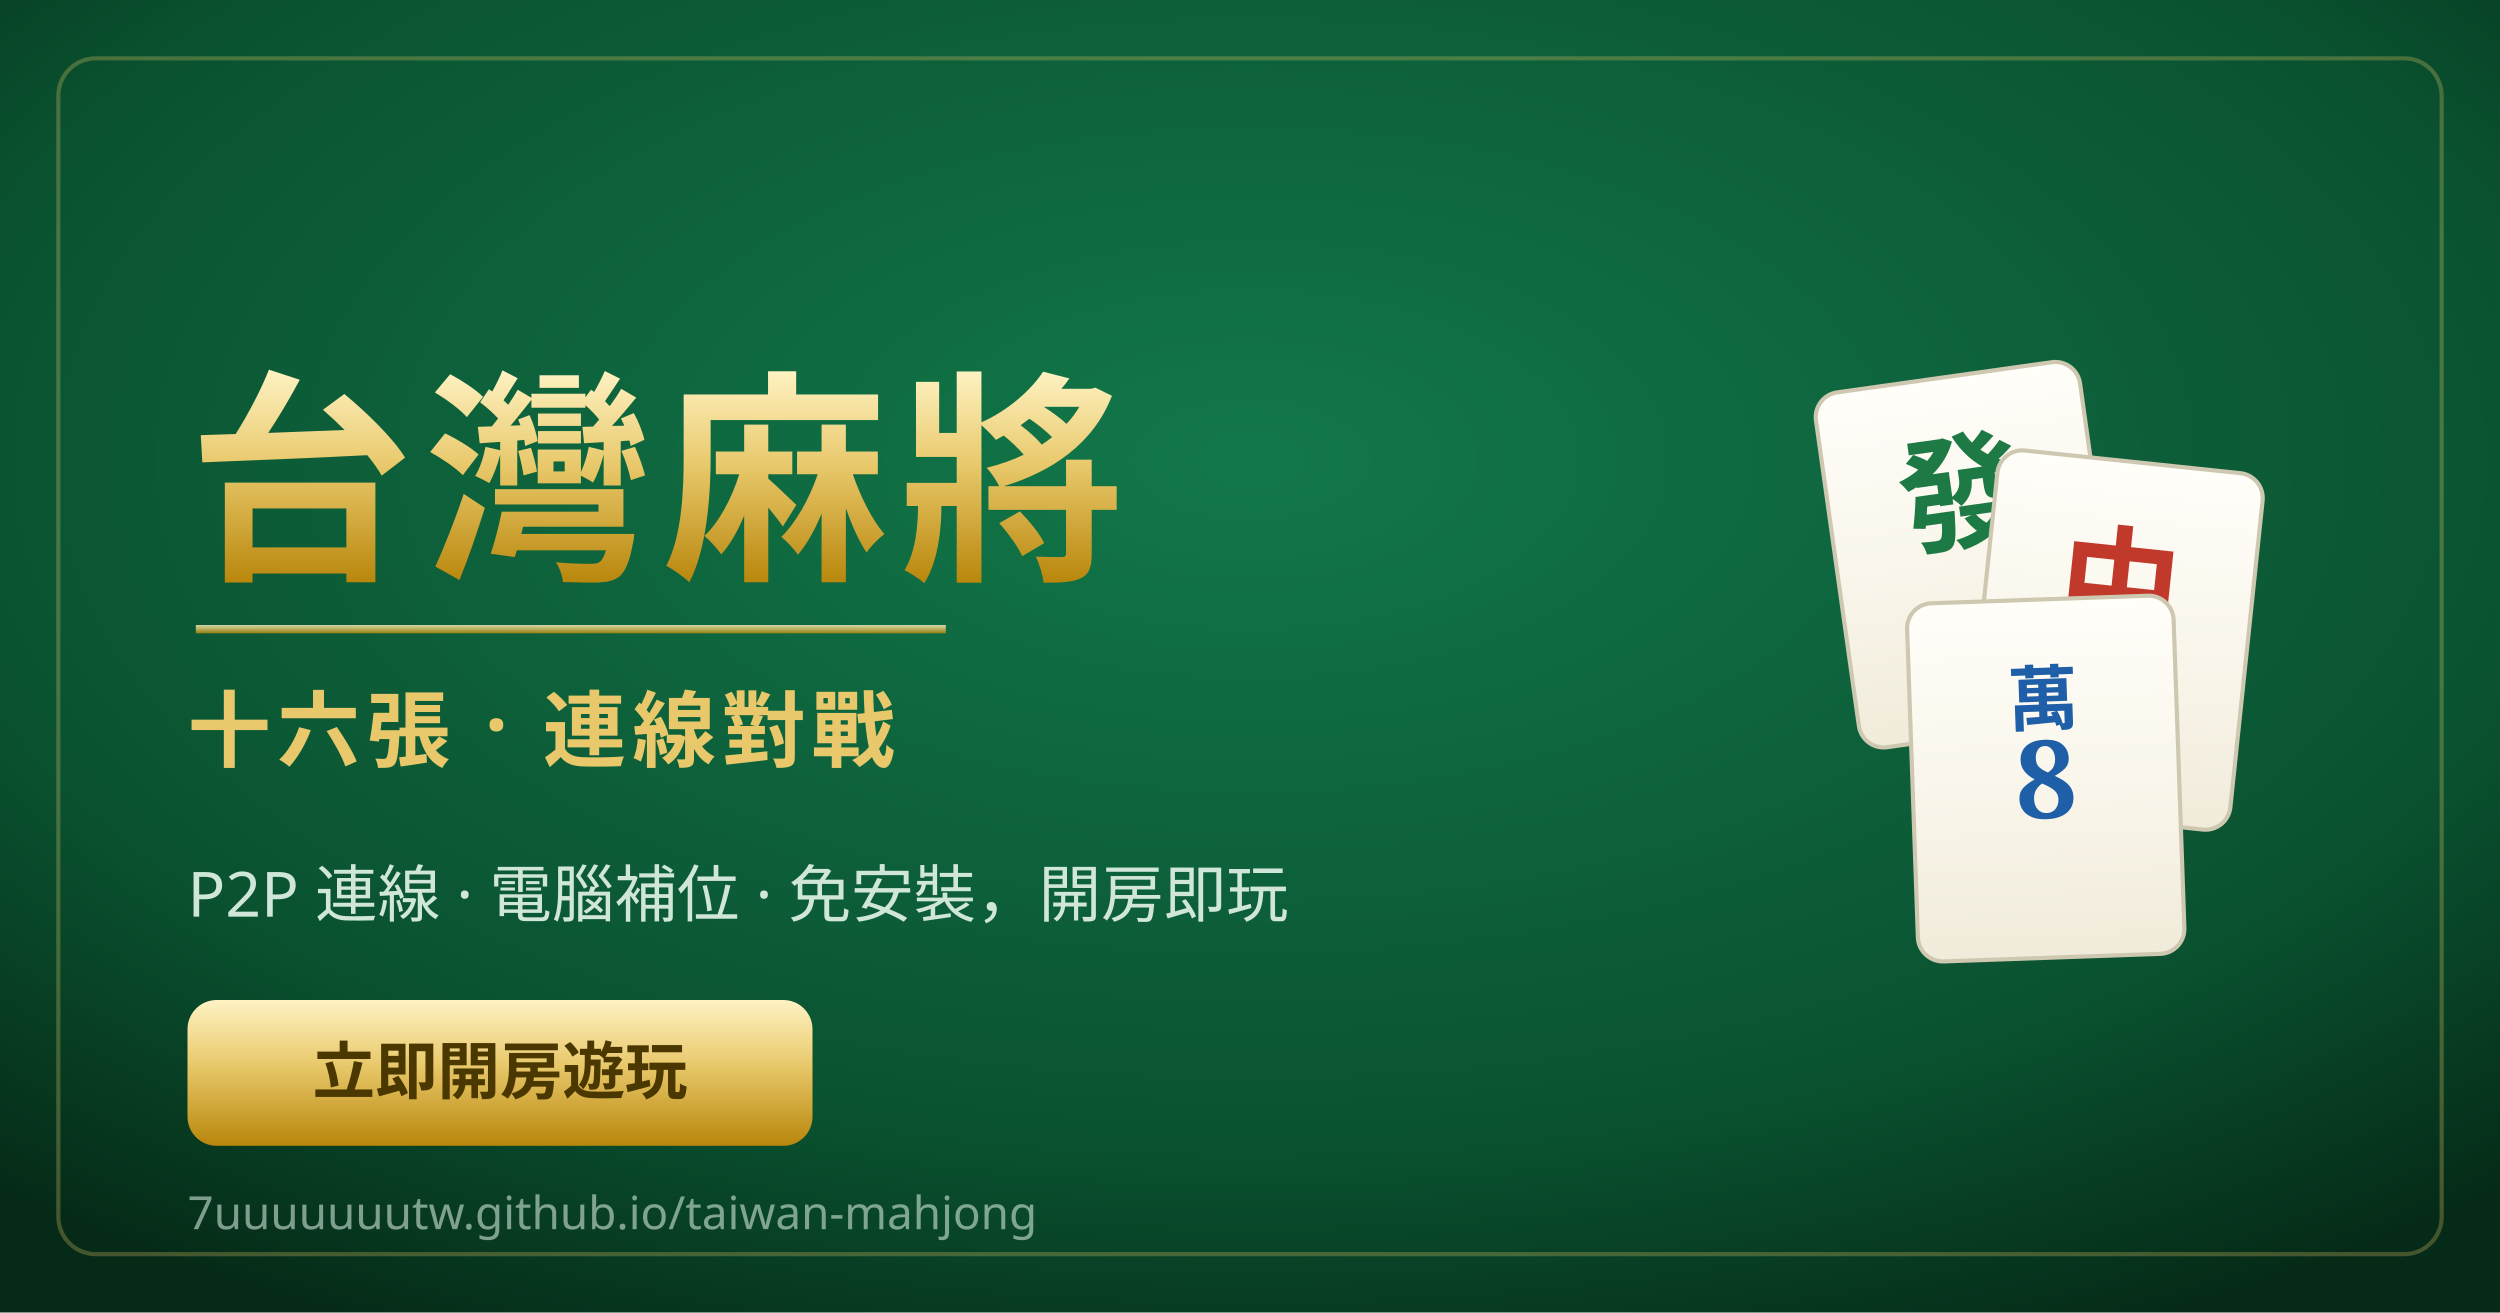
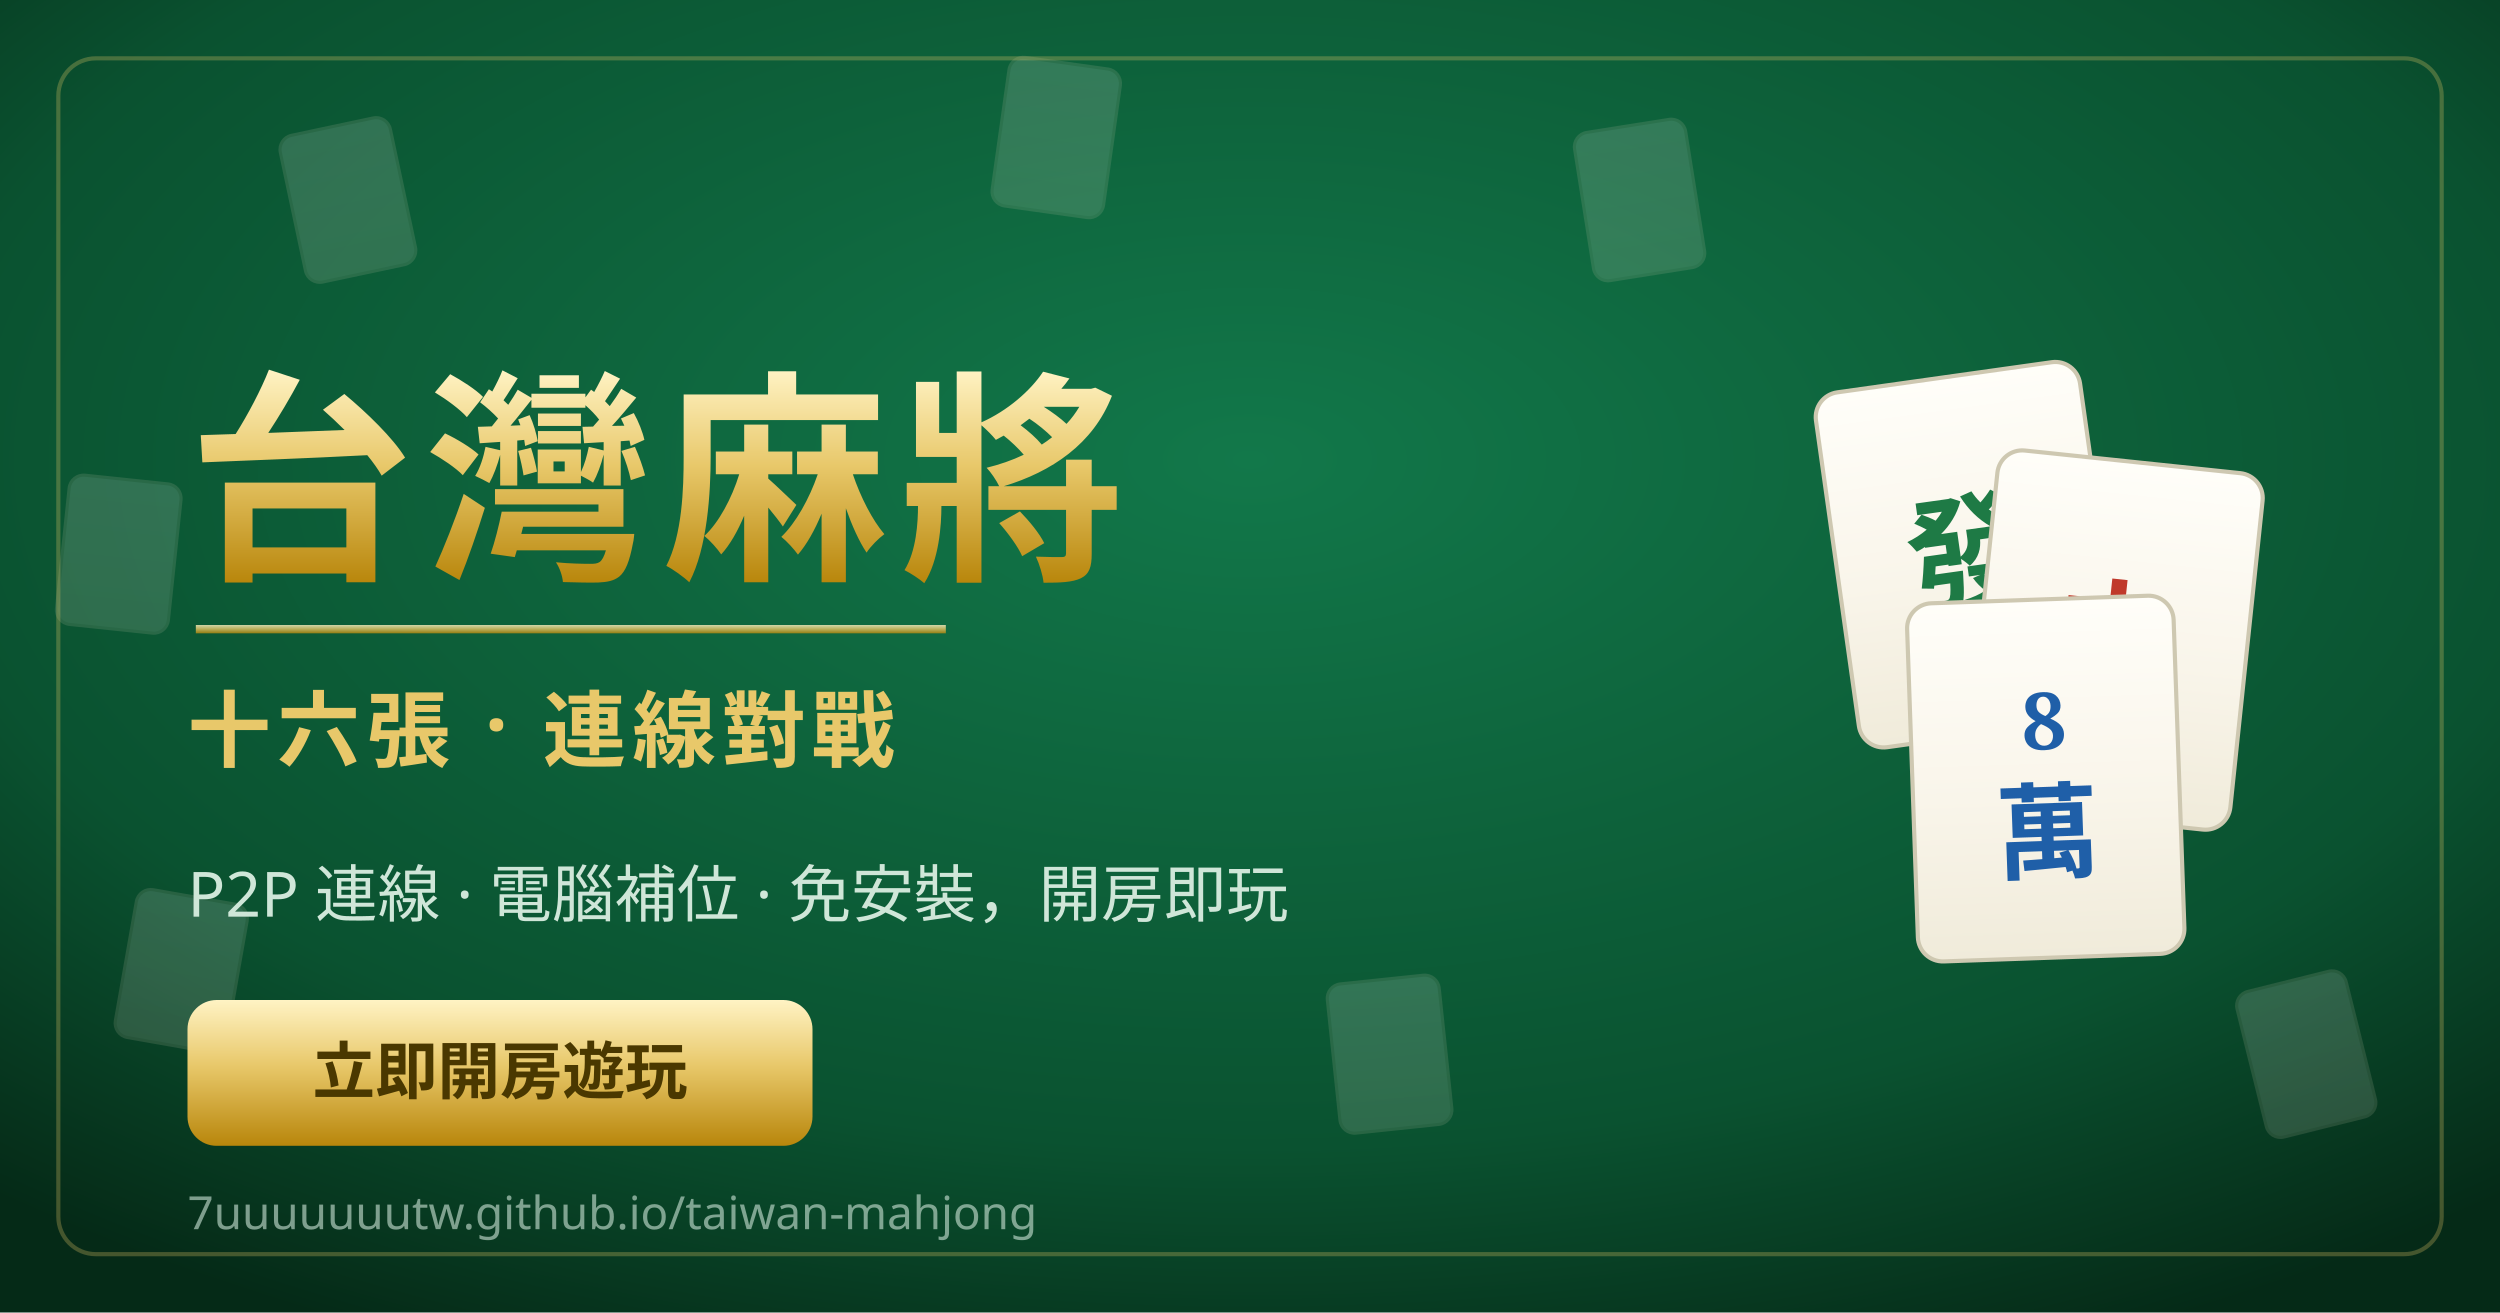
<svg xmlns="http://www.w3.org/2000/svg" viewBox="0 0 1200 630" width="1200" height="630">
  <defs>
    <radialGradient id="bg" cx="50%" cy="35%" r="75%">
      <stop offset="0%" stop-color="#12784a" />
      <stop offset="70%" stop-color="#0a5230" />
      <stop offset="100%" stop-color="#052a17" />
    </radialGradient>
    <linearGradient id="gold" x1="0%" y1="0%" x2="0%" y2="100%">
      <stop offset="0%" stop-color="#fff3c4" />
      <stop offset="45%" stop-color="#e8c86a" />
      <stop offset="100%" stop-color="#b8860b" />
    </linearGradient>
    <linearGradient id="tileFace" x1="0%" y1="0%" x2="0%" y2="100%">
      <stop offset="0%" stop-color="#fffef9" />
      <stop offset="55%" stop-color="#f9f5ea" />
      <stop offset="100%" stop-color="#f0ebda" />
    </linearGradient>
+     <g id="floatTile">
+       <rect x="0" y="0" width="54" height="72" rx="7" fill="url(#tileFace)" stroke="#cbc5ae" stroke-width="1.5" />
+     </g>
  </defs>
  <rect width="1200" height="630" fill="url(#bg)" />
+   <g opacity=".16">
+     <use href="#floatTile" x="140" y="60" transform="rotate(-12 167 96)" />
+     <use href="#floatTile" x="480" y="30" transform="rotate(8 507 66)" />
+     <use href="#floatTile" x="640" y="470" transform="rotate(-6 667 506)" />
+     <use href="#floatTile" x="60" y="430" transform="rotate(10 87 466)" />
+     <use href="#floatTile" x="1080" y="470" transform="rotate(-14 1107 506)" />
+     <use href="#floatTile" x="30" y="230" transform="rotate(6 57 266)" />
+     <use href="#floatTile" x="760" y="60" transform="rotate(-9 787 96)" />
+   </g>
  <rect x="28" y="28" width="1144" height="574" rx="18" fill="none" stroke="rgba(232,200,106,.28)" stroke-width="2" />
  <g transform="translate(870,190) rotate(-8)">
    <rect x="0" y="0" width="128" height="172" rx="12" fill="url(#tileFace)" stroke="#cec8b1" stroke-width="2" />
-     <text x="64" y="78" font-family="Georgia, 'Noto Serif TC', serif" font-size="60" font-weight="900" fill="#1e7a45" text-anchor="middle">發</text>
+     <text x="64" y="107" font-family="'Noto Serif TC', Georgia, serif" font-size="60" font-weight="900" fill="#1e7a45" text-anchor="middle" dominant-baseline="alphabetic">發</text>
  </g>
  <g transform="translate(960,215) rotate(6)">
    <rect x="0" y="0" width="128" height="172" rx="12" fill="url(#tileFace)" stroke="#cec8b1" stroke-width="2" />
-     <text x="64" y="80" font-family="Georgia, 'Noto Serif TC', serif" font-size="58" font-weight="900" fill="#c0392b" text-anchor="middle">中</text>
+     <text x="64" y="106" font-family="'Noto Serif TC', Georgia, serif" font-size="58" font-weight="900" fill="#c0392b" text-anchor="middle">中</text>
  </g>
  <g transform="translate(915,290) rotate(-2)">
    <rect x="0" y="0" width="128" height="172" rx="12" fill="url(#tileFace)" stroke="#cec8b1" stroke-width="2" />
-     <text x="64" y="105" font-family="Georgia, serif" font-size="52" font-weight="900" fill="#1f5fa8" text-anchor="middle">8</text>
-     <text x="64" y="60" font-family="'Noto Serif TC', serif" font-size="34" font-weight="900" fill="#1f5fa8" text-anchor="middle">萬</text>
+     <text x="64" y="72" font-family="Georgia, serif" font-size="38" font-weight="900" fill="#1f5fa8" text-anchor="middle">8</text>
+     <text x="64" y="130" font-family="'Noto Serif TC', serif" font-size="50" font-weight="900" fill="#1f5fa8" text-anchor="middle">萬</text>
  </g>
  <text x="90" y="270" font-family="'Noto Serif TC', Georgia, serif" font-size="108" font-weight="900" fill="url(#gold)" letter-spacing="6">台灣麻將</text>
  <rect x="94" y="300" width="360" height="4" fill="url(#gold)" opacity=".8" />
  <text x="90" y="365" font-family="'Noto Serif TC', Georgia, serif" font-size="40" font-weight="700" fill="#e8c86a" letter-spacing="3">十六張 · 連線對戰</text>
  <text x="90" y="440" font-family="'PingFang TC','Microsoft JhengHei',sans-serif" font-size="30" fill="#cfe6d8">P2P 連線 · 電腦補位 · 免安裝，開房即玩</text>
  <rect x="90" y="480" width="300" height="70" rx="14" fill="url(#gold)" />
  <text x="240" y="525" font-family="'PingFang TC','Microsoft JhengHei',sans-serif" font-size="30" font-weight="700" fill="#4a3800" text-anchor="middle">立即開房遊玩</text>
  <text x="90" y="590" font-family="'PingFang TC','Microsoft JhengHei',sans-serif" font-size="22" fill="rgba(207,230,216,.6)">7uuuuuuutw.github.io/taiwan-mahjong</text>
</svg>
